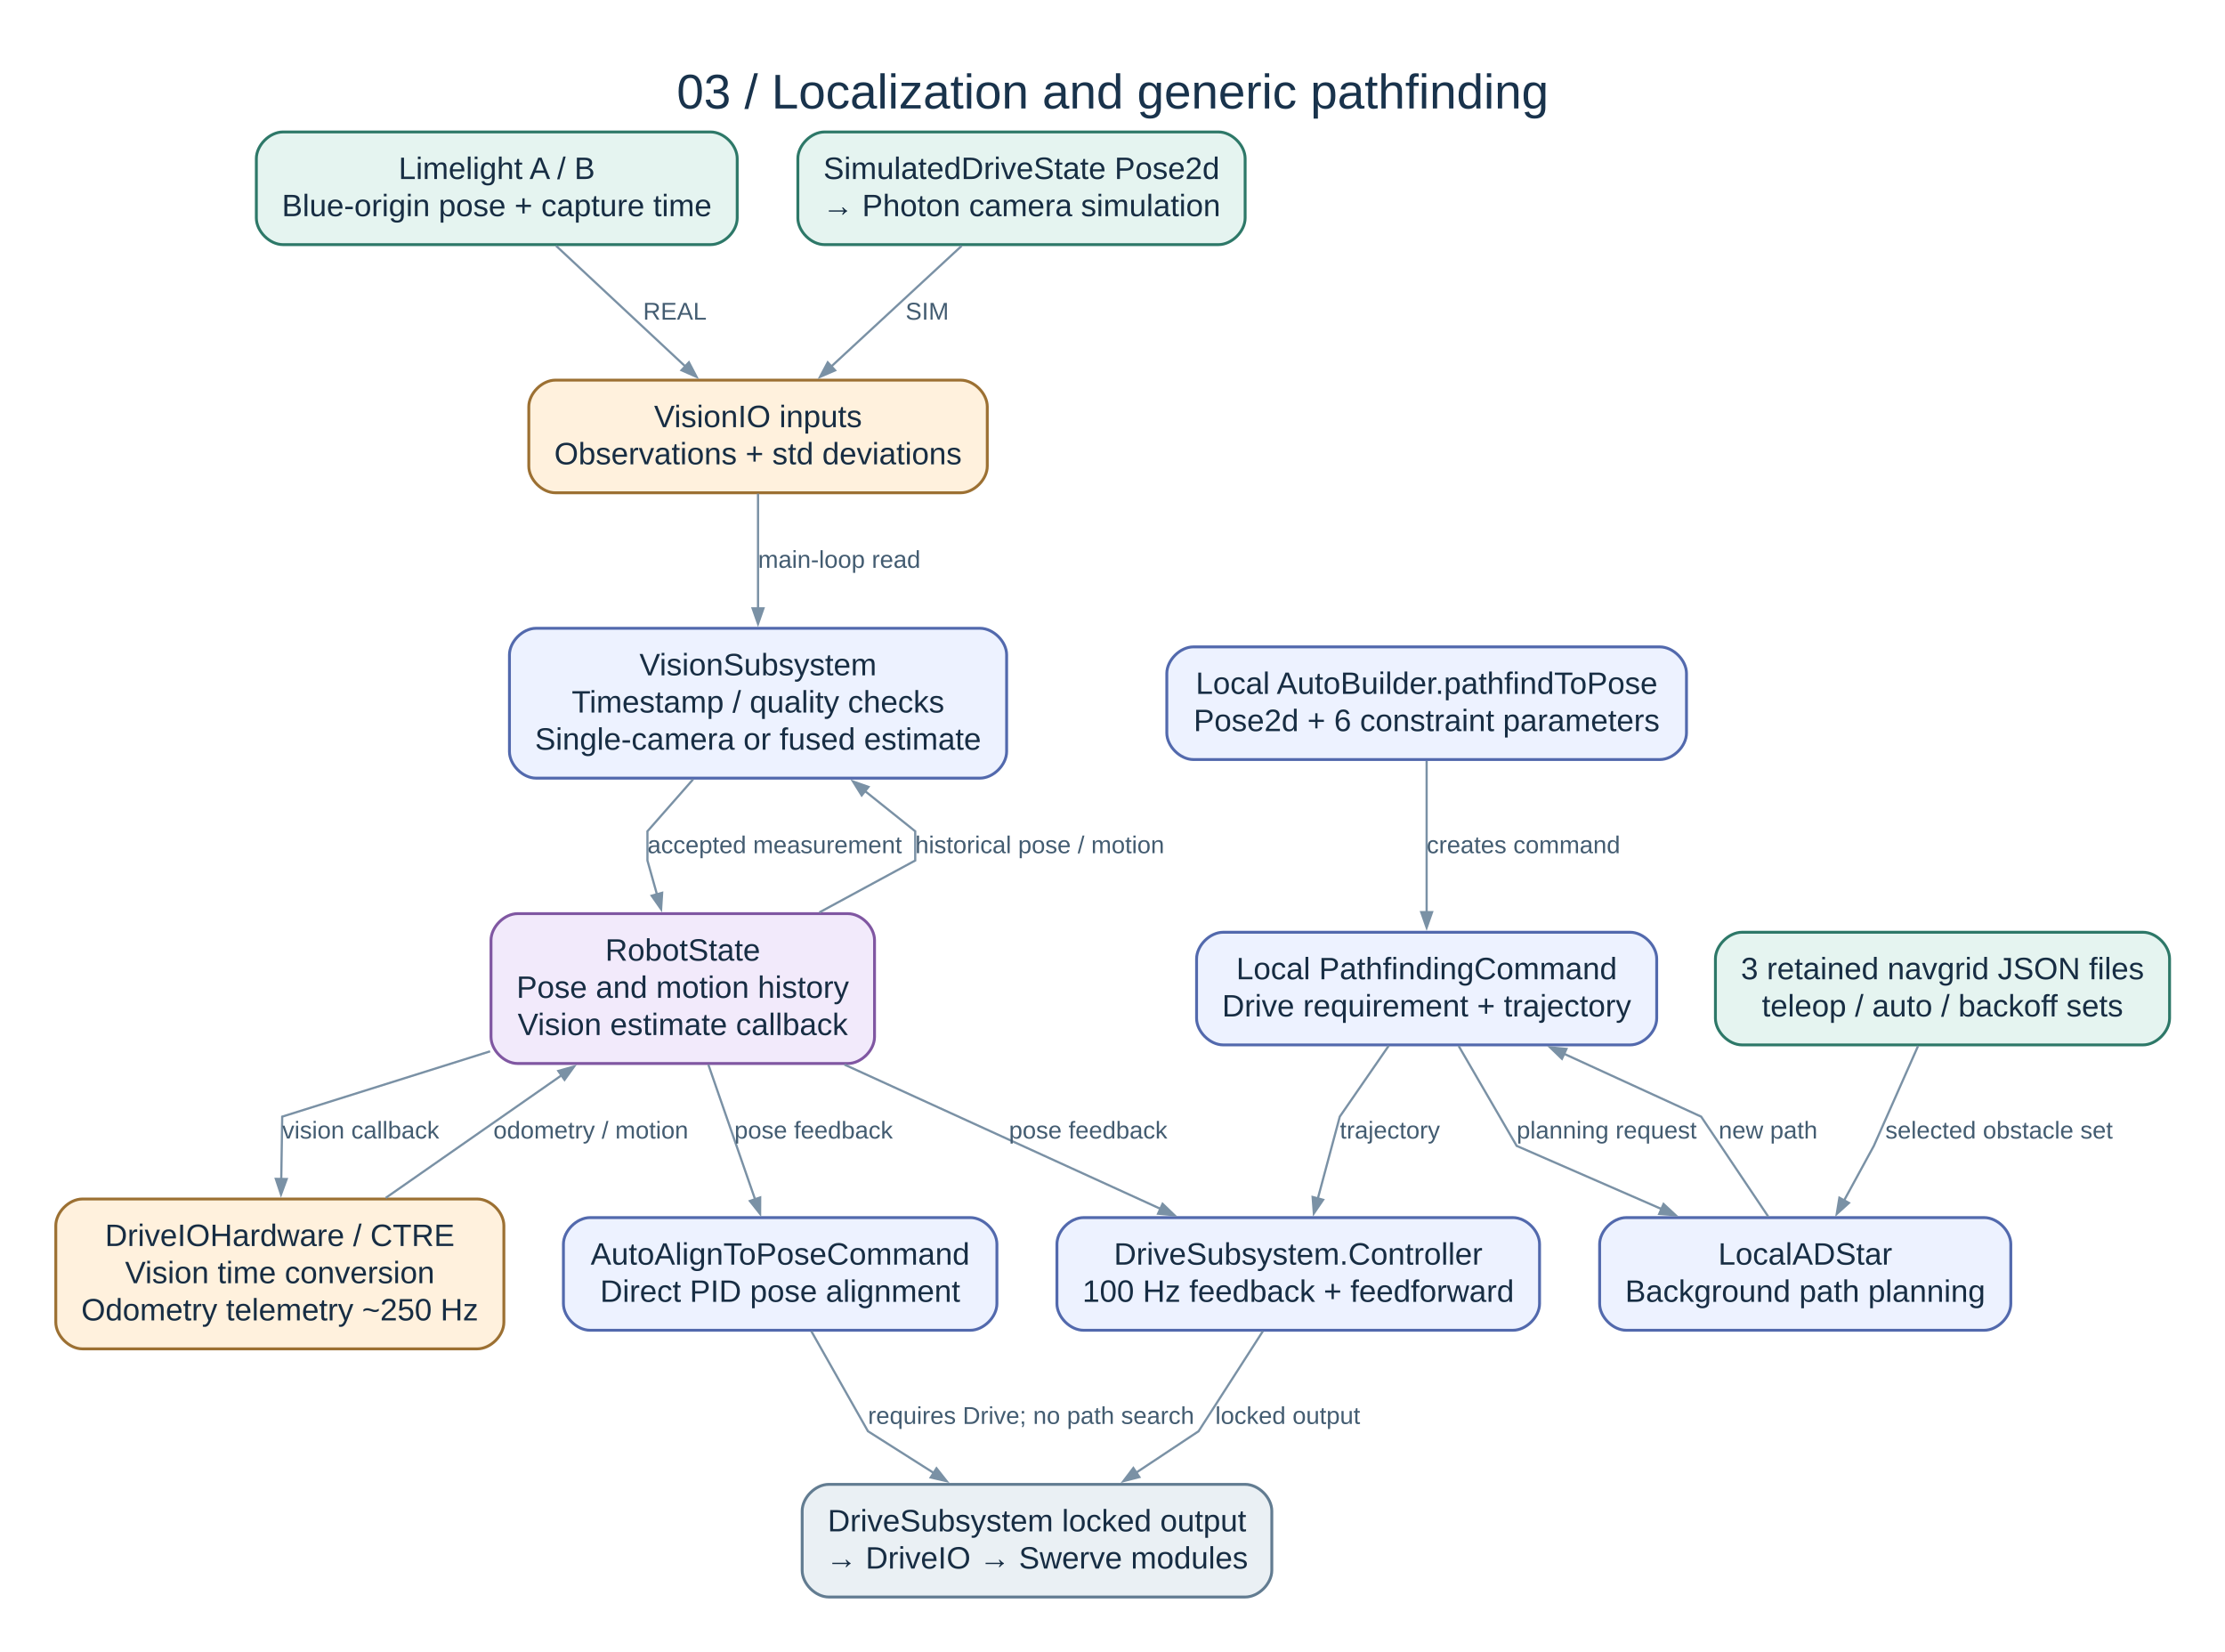
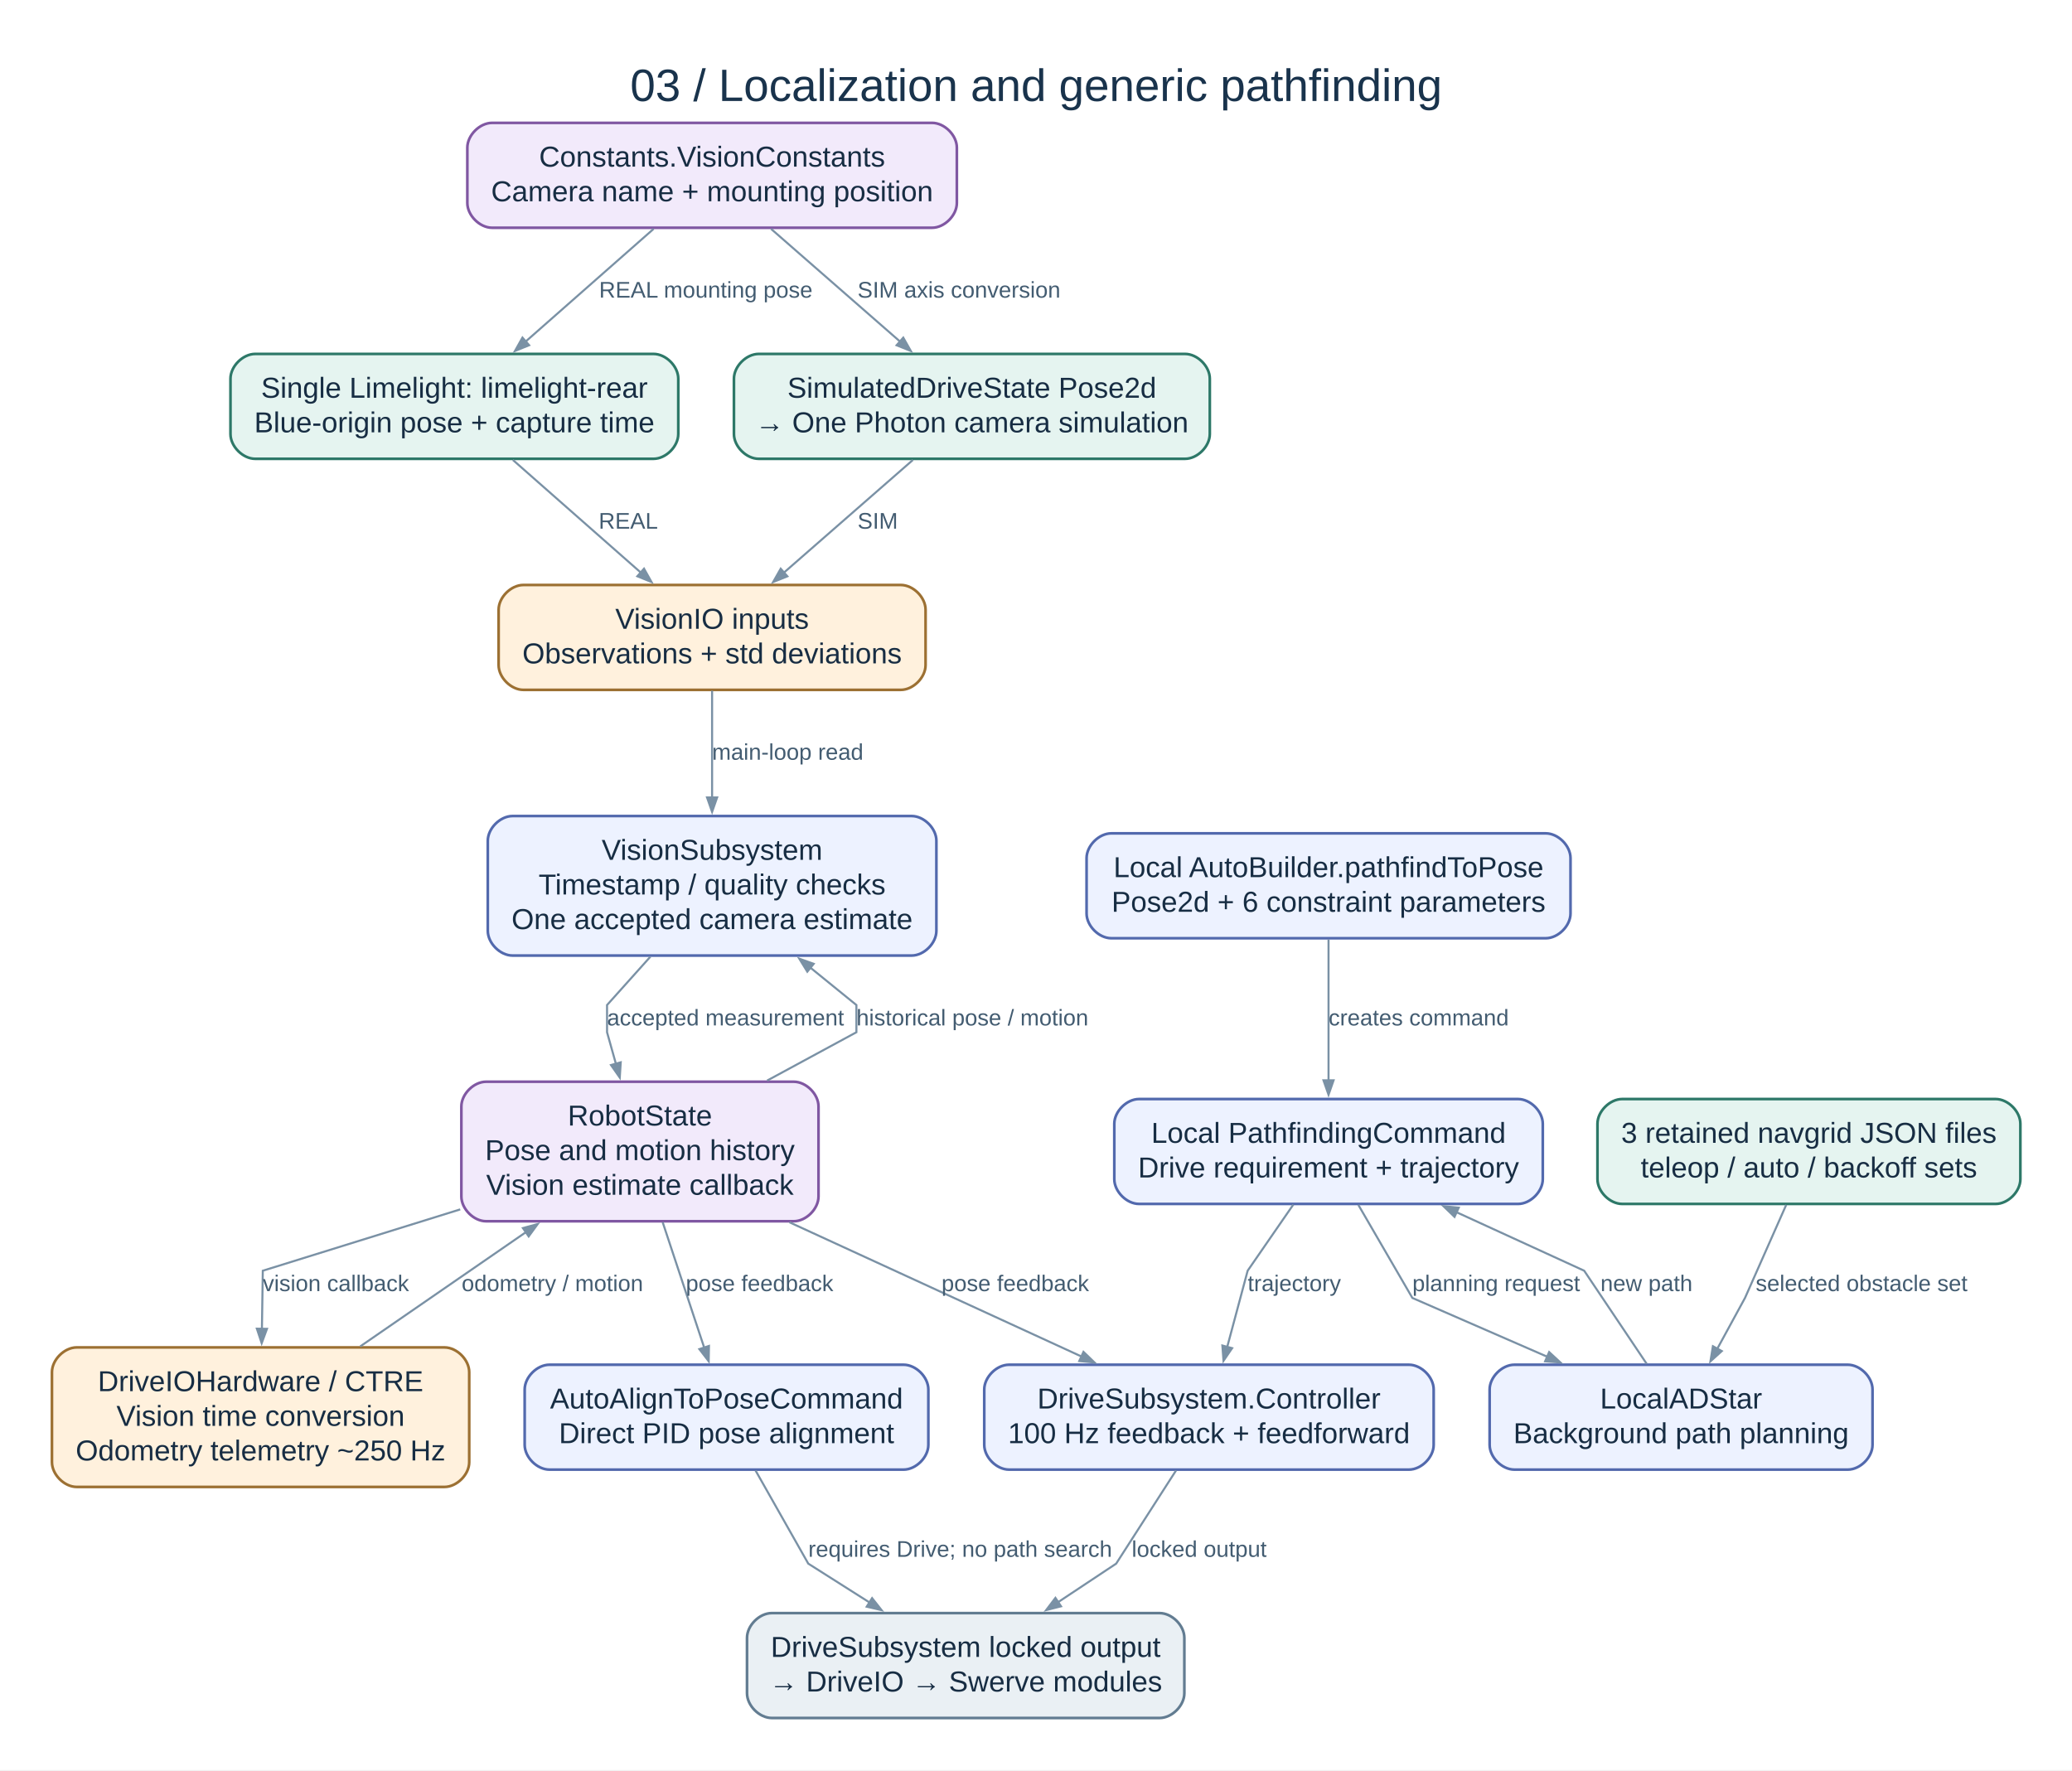
- <svg xmlns="http://www.w3.org/2000/svg" width="1005pt" height="746pt" viewBox="0.00 0.00 1005.00 746.00">
-   <g id="graph0" class="graph" transform="scale(1 1) rotate(0) translate(25.2 721.28)">
-     <polygon fill="white" stroke="none" points="-25.2,25.2 -25.2,-721.28 979.96,-721.28 979.96,25.2 -25.2,25.2" />
-     <text xml:space="preserve" text-anchor="middle" x="477.38" y="-672.28" font-family="Arial" font-size="22.00" fill="#19334c">03 / Localization and generic pathfinding</text>
+ <svg xmlns="http://www.w3.org/2000/svg" width="1005pt" height="859pt" viewBox="0.00 0.00 1005.00 859.00">
+   <g id="graph0" class="graph" transform="scale(1 1) rotate(0) translate(25.2 833.36)">
+     <polygon fill="white" stroke="none" points="-25.2,25.2 -25.2,-833.36 979.96,-833.36 979.96,25.2 -25.2,25.2" />
+     <text xml:space="preserve" text-anchor="middle" x="477.38" y="-784.36" font-family="Arial" font-size="22.00" fill="#19334c">03 / Localization and generic pathfinding</text>
    <g id="node1" class="node">
-       <path fill="#e5f4f0" stroke="#2d7868" stroke-width="1.3" d="M295.79,-661.68C295.79,-661.68 102.59,-661.68 102.59,-661.68 96.59,-661.68 90.59,-655.68 90.59,-649.68 90.59,-649.68 90.59,-622.8 90.59,-622.8 90.59,-616.8 96.59,-610.8 102.59,-610.8 102.59,-610.8 295.79,-610.8 295.79,-610.8 301.79,-610.8 307.79,-616.8 307.79,-622.8 307.79,-622.8 307.79,-649.68 307.79,-649.68 307.79,-655.68 301.79,-661.68 295.79,-661.68" />
-       <text xml:space="preserve" text-anchor="middle" x="199.19" y="-640.44" font-family="Arial" font-size="14.00" fill="#172d43">Limelight A / B</text>
-       <text xml:space="preserve" text-anchor="middle" x="199.19" y="-623.64" font-family="Arial" font-size="14.00" fill="#172d43">Blue-origin pose + capture time</text>
+       <path fill="#f2eafb" stroke="#8057a2" stroke-width="1.3" d="M426.91,-773.76C426.91,-773.76 213.48,-773.76 213.48,-773.76 207.48,-773.76 201.48,-767.76 201.48,-761.76 201.48,-761.76 201.48,-734.88 201.48,-734.88 201.48,-728.88 207.48,-722.88 213.48,-722.88 213.48,-722.88 426.91,-722.88 426.91,-722.88 432.91,-722.88 438.91,-728.88 438.91,-734.88 438.91,-734.88 438.91,-761.76 438.91,-761.76 438.91,-767.76 432.91,-773.76 426.91,-773.76" />
+       <text xml:space="preserve" text-anchor="middle" x="320.19" y="-752.52" font-family="Arial" font-size="14.00" fill="#172d43">Constants.VisionConstants</text>
+       <text xml:space="preserve" text-anchor="middle" x="320.19" y="-735.72" font-family="Arial" font-size="14.00" fill="#172d43">Camera name + mounting position</text>
+     </g>
+     <g id="node2" class="node">
+       <path fill="#e5f4f0" stroke="#2d7868" stroke-width="1.3" d="M291.79,-661.68C291.79,-661.68 98.59,-661.68 98.59,-661.68 92.59,-661.68 86.59,-655.68 86.59,-649.68 86.59,-649.68 86.59,-622.8 86.59,-622.8 86.59,-616.8 92.59,-610.8 98.59,-610.8 98.59,-610.8 291.79,-610.8 291.79,-610.8 297.79,-610.8 303.79,-616.8 303.79,-622.8 303.79,-622.8 303.79,-649.68 303.79,-649.68 303.79,-655.68 297.79,-661.68 291.79,-661.68" />
+       <text xml:space="preserve" text-anchor="middle" x="195.19" y="-640.44" font-family="Arial" font-size="14.00" fill="#172d43">Single Limelight: limelight-rear</text>
+       <text xml:space="preserve" text-anchor="middle" x="195.19" y="-623.64" font-family="Arial" font-size="14.00" fill="#172d43">Blue-origin pose + capture time</text>
+     </g>
+     <g id="edge1" class="edge">
+       <path fill="none" stroke="#7a91a5" d="M291.83,-722.34C273.37,-706.09 249.18,-684.78 229.62,-667.56" />
+       <polygon fill="#7a91a5" stroke="#7a91a5" points="231.45,-665.91 224.58,-663.12 228.22,-669.59 231.45,-665.91" />
+       <text xml:space="preserve" text-anchor="middle" x="317.15" y="-688.98" font-family="Arial" font-size="11.00" fill="#435c71">REAL mounting pose</text>
    </g>
    <g id="node3" class="node">
-       <path fill="#fff1dd" stroke="#9c7032" stroke-width="1.3" d="M408.74,-549.6C408.74,-549.6 225.65,-549.6 225.65,-549.6 219.65,-549.6 213.65,-543.6 213.65,-537.6 213.65,-537.6 213.65,-510.72 213.65,-510.72 213.65,-504.72 219.65,-498.72 225.65,-498.72 225.65,-498.72 408.74,-498.72 408.74,-498.72 414.74,-498.72 420.74,-504.72 420.74,-510.72 420.74,-510.72 420.74,-537.6 420.74,-537.6 420.74,-543.6 414.74,-549.6 408.74,-549.6" />
-       <text xml:space="preserve" text-anchor="middle" x="317.19" y="-528.36" font-family="Arial" font-size="14.00" fill="#172d43">VisionIO inputs</text>
-       <text xml:space="preserve" text-anchor="middle" x="317.19" y="-511.56" font-family="Arial" font-size="14.00" fill="#172d43">Observations + std deviations</text>
-     </g>
-     <g id="edge1" class="edge">
-       <path fill="none" stroke="#7a91a5" d="M225.97,-610.26C243.32,-594.08 266.03,-572.89 284.45,-555.7" />
-       <polygon fill="#7a91a5" stroke="#7a91a5" points="285.97,-557.64 289.42,-551.07 282.63,-554.06 285.97,-557.64" />
-       <text xml:space="preserve" text-anchor="middle" x="279.63" y="-576.9" font-family="Arial" font-size="11.00" fill="#435c71">REAL</text>
-     </g>
-     <g id="node2" class="node">
-       <path fill="#e5f4f0" stroke="#2d7868" stroke-width="1.3" d="M525.21,-661.68C525.21,-661.68 347.18,-661.68 347.18,-661.68 341.18,-661.68 335.18,-655.68 335.18,-649.68 335.18,-649.68 335.18,-622.8 335.18,-622.8 335.18,-616.8 341.18,-610.8 347.18,-610.8 347.18,-610.8 525.21,-610.8 525.21,-610.8 531.21,-610.8 537.21,-616.8 537.21,-622.8 537.21,-622.8 537.21,-649.68 537.21,-649.68 537.21,-655.68 531.21,-661.68 525.21,-661.68" />
-       <text xml:space="preserve" text-anchor="middle" x="436.19" y="-640.44" font-family="Arial" font-size="14.00" fill="#172d43">SimulatedDriveState Pose2d</text>
-       <text xml:space="preserve" text-anchor="middle" x="436.19" y="-623.64" font-family="Arial" font-size="14.00" fill="#172d43">→ Photon camera simulation</text>
+       <path fill="#e5f4f0" stroke="#2d7868" stroke-width="1.3" d="M549.6,-661.68C549.6,-661.68 342.79,-661.68 342.79,-661.68 336.79,-661.68 330.79,-655.68 330.79,-649.68 330.79,-649.68 330.79,-622.8 330.79,-622.8 330.79,-616.8 336.79,-610.8 342.79,-610.8 342.79,-610.8 549.6,-610.8 549.6,-610.8 555.6,-610.8 561.6,-616.8 561.6,-622.8 561.6,-622.8 561.6,-649.68 561.6,-649.68 561.6,-655.68 555.6,-661.68 549.6,-661.68" />
+       <text xml:space="preserve" text-anchor="middle" x="446.19" y="-640.44" font-family="Arial" font-size="14.00" fill="#172d43">SimulatedDriveState Pose2d</text>
+       <text xml:space="preserve" text-anchor="middle" x="446.19" y="-623.64" font-family="Arial" font-size="14.00" fill="#172d43">→ One Photon camera simulation</text>
    </g>
    <g id="edge2" class="edge">
-       <path fill="none" stroke="#7a91a5" d="M409.19,-610.26C391.69,-594.08 368.79,-572.89 350.21,-555.7" />
-       <polygon fill="#7a91a5" stroke="#7a91a5" points="352,-554.02 345.2,-551.07 348.68,-557.62 352,-554.02" />
-       <text xml:space="preserve" text-anchor="middle" x="393.6" y="-576.9" font-family="Arial" font-size="11.00" fill="#435c71">SIM</text>
+       <path fill="none" stroke="#7a91a5" d="M348.79,-722.34C367.39,-706.09 391.78,-684.78 411.49,-667.56" />
+       <polygon fill="#7a91a5" stroke="#7a91a5" points="412.92,-669.57 416.58,-663.12 409.69,-665.88 412.92,-669.57" />
+       <text xml:space="preserve" text-anchor="middle" x="439.95" y="-688.98" font-family="Arial" font-size="11.00" fill="#435c71">SIM axis conversion</text>
    </g>
    <g id="node4" class="node">
-       <path fill="#edf2ff" stroke="#5269ad" stroke-width="1.3" d="M417.48,-437.52C417.48,-437.52 216.91,-437.52 216.91,-437.52 210.91,-437.52 204.91,-431.52 204.91,-425.52 204.91,-425.52 204.91,-381.84 204.91,-381.84 204.91,-375.84 210.91,-369.84 216.91,-369.84 216.91,-369.84 417.48,-369.84 417.48,-369.84 423.48,-369.84 429.48,-375.84 429.48,-381.84 429.48,-381.84 429.48,-425.52 429.48,-425.52 429.48,-431.52 423.48,-437.52 417.48,-437.52" />
-       <text xml:space="preserve" text-anchor="middle" x="317.19" y="-416.28" font-family="Arial" font-size="14.00" fill="#172d43">VisionSubsystem</text>
-       <text xml:space="preserve" text-anchor="middle" x="317.19" y="-399.48" font-family="Arial" font-size="14.00" fill="#172d43">Timestamp / quality checks</text>
-       <text xml:space="preserve" text-anchor="middle" x="317.19" y="-382.68" font-family="Arial" font-size="14.00" fill="#172d43">Single-camera or fused estimate</text>
+       <path fill="#fff1dd" stroke="#9c7032" stroke-width="1.3" d="M411.74,-549.6C411.74,-549.6 228.65,-549.6 228.65,-549.6 222.65,-549.6 216.65,-543.6 216.65,-537.6 216.65,-537.6 216.65,-510.72 216.65,-510.72 216.65,-504.72 222.65,-498.72 228.65,-498.72 228.65,-498.72 411.74,-498.72 411.74,-498.72 417.74,-498.72 423.74,-504.72 423.74,-510.72 423.74,-510.72 423.74,-537.6 423.74,-537.6 423.74,-543.6 417.74,-549.6 411.74,-549.6" />
+       <text xml:space="preserve" text-anchor="middle" x="320.19" y="-528.36" font-family="Arial" font-size="14.00" fill="#172d43">VisionIO inputs</text>
+       <text xml:space="preserve" text-anchor="middle" x="320.19" y="-511.56" font-family="Arial" font-size="14.00" fill="#172d43">Observations + std deviations</text>
    </g>
    <g id="edge3" class="edge">
-       <path fill="none" stroke="#7a91a5" d="M317.19,-498.32C317.19,-483.28 317.19,-463.7 317.19,-446.34" />
-       <polygon fill="#7a91a5" stroke="#7a91a5" points="319.64,-446.54 317.19,-439.54 314.74,-446.54 319.64,-446.54" />
-       <text xml:space="preserve" text-anchor="middle" x="353.88" y="-464.82" font-family="Arial" font-size="11.00" fill="#435c71">main-loop read</text>
+       <path fill="none" stroke="#7a91a5" d="M223.56,-610.26C242.02,-594.01 266.21,-572.7 285.77,-555.48" />
+       <polygon fill="#7a91a5" stroke="#7a91a5" points="287.17,-557.51 290.81,-551.04 283.93,-553.83 287.17,-557.51" />
+       <text xml:space="preserve" text-anchor="middle" x="279.55" y="-576.9" font-family="Arial" font-size="11.00" fill="#435c71">REAL</text>
+     </g>
+     <g id="edge4" class="edge">
+       <path fill="none" stroke="#7a91a5" d="M417.6,-610.26C399,-594.01 374.61,-572.7 354.9,-555.48" />
+       <polygon fill="#7a91a5" stroke="#7a91a5" points="356.7,-553.8 349.81,-551.04 353.47,-557.49 356.7,-553.8" />
+       <text xml:space="preserve" text-anchor="middle" x="400.52" y="-576.9" font-family="Arial" font-size="11.00" fill="#435c71">SIM</text>
    </g>
    <g id="node5" class="node">
-       <path fill="#f2eafb" stroke="#8057a2" stroke-width="1.3" d="M357.81,-308.64C357.81,-308.64 208.58,-308.64 208.58,-308.64 202.58,-308.64 196.58,-302.64 196.58,-296.64 196.58,-296.64 196.58,-252.96 196.58,-252.96 196.58,-246.96 202.58,-240.96 208.58,-240.96 208.58,-240.96 357.81,-240.96 357.81,-240.96 363.81,-240.96 369.81,-246.96 369.81,-252.96 369.81,-252.96 369.81,-296.64 369.81,-296.64 369.81,-302.64 363.81,-308.64 357.81,-308.64" />
-       <text xml:space="preserve" text-anchor="middle" x="283.19" y="-287.4" font-family="Arial" font-size="14.00" fill="#172d43">RobotState</text>
-       <text xml:space="preserve" text-anchor="middle" x="283.19" y="-270.6" font-family="Arial" font-size="14.00" fill="#172d43">Pose and motion history</text>
-       <text xml:space="preserve" text-anchor="middle" x="283.19" y="-253.8" font-family="Arial" font-size="14.00" fill="#172d43">Vision estimate callback</text>
+       <path fill="#edf2ff" stroke="#5269ad" stroke-width="1.3" d="M416.99,-437.52C416.99,-437.52 223.4,-437.52 223.4,-437.52 217.4,-437.52 211.4,-431.52 211.4,-425.52 211.4,-425.52 211.4,-381.84 211.4,-381.84 211.4,-375.84 217.4,-369.84 223.4,-369.84 223.4,-369.84 416.99,-369.84 416.99,-369.84 422.99,-369.84 428.99,-375.84 428.99,-381.84 428.99,-381.84 428.99,-425.52 428.99,-425.52 428.99,-431.52 422.99,-437.52 416.99,-437.52" />
+       <text xml:space="preserve" text-anchor="middle" x="320.19" y="-416.28" font-family="Arial" font-size="14.00" fill="#172d43">VisionSubsystem</text>
+       <text xml:space="preserve" text-anchor="middle" x="320.19" y="-399.48" font-family="Arial" font-size="14.00" fill="#172d43">Timestamp / quality checks</text>
+       <text xml:space="preserve" text-anchor="middle" x="320.19" y="-382.68" font-family="Arial" font-size="14.00" fill="#172d43">One accepted camera estimate</text>
    </g>
    <g id="edge5" class="edge">
-       <path fill="none" stroke="#7a91a5" d="M287.85,-369.29C276.97,-356.91 267.24,-345.84 267.24,-345.84 267.24,-345.84 267.24,-332.64 267.24,-332.64 267.24,-332.64 269.1,-326.02 271.55,-317.29" />
-       <polygon fill="#7a91a5" stroke="#7a91a5" points="273.88,-318.05 273.41,-310.65 269.16,-316.73 273.88,-318.05" />
-       <text xml:space="preserve" text-anchor="middle" x="324.72" y="-335.94" font-family="Arial" font-size="11.00" fill="#435c71">accepted measurement</text>
-     </g>
-     <g id="edge4" class="edge">
-       <path fill="none" stroke="#7a91a5" d="M344.88,-309.19C367.74,-321.57 388.19,-332.64 388.19,-332.64 388.19,-332.64 388.19,-345.84 388.19,-345.84 388.19,-345.84 377.98,-354.02 365.3,-364.17" />
-       <polygon fill="#7a91a5" stroke="#7a91a5" points="364.02,-362.05 360.09,-368.34 367.08,-365.88 364.02,-362.05" />
-       <text xml:space="preserve" text-anchor="middle" x="444.44" y="-335.94" font-family="Arial" font-size="11.00" fill="#435c71">historical pose / motion</text>
+       <path fill="none" stroke="#7a91a5" d="M320.19,-498.32C320.19,-483.28 320.19,-463.7 320.19,-446.34" />
+       <polygon fill="#7a91a5" stroke="#7a91a5" points="322.64,-446.54 320.19,-439.54 317.74,-446.54 322.64,-446.54" />
+       <text xml:space="preserve" text-anchor="middle" x="356.88" y="-464.82" font-family="Arial" font-size="11.00" fill="#435c71">main-loop read</text>
    </g>
    <g id="node6" class="node">
+       <path fill="#f2eafb" stroke="#8057a2" stroke-width="1.3" d="M359.81,-308.64C359.81,-308.64 210.58,-308.64 210.58,-308.64 204.58,-308.64 198.58,-302.64 198.58,-296.64 198.58,-296.64 198.58,-252.96 198.58,-252.96 198.58,-246.96 204.58,-240.96 210.58,-240.96 210.58,-240.96 359.81,-240.96 359.81,-240.96 365.81,-240.96 371.81,-246.96 371.81,-252.96 371.81,-252.96 371.81,-296.64 371.81,-296.64 371.81,-302.64 365.81,-308.64 359.81,-308.64" />
+       <text xml:space="preserve" text-anchor="middle" x="285.19" y="-287.4" font-family="Arial" font-size="14.00" fill="#172d43">RobotState</text>
+       <text xml:space="preserve" text-anchor="middle" x="285.19" y="-270.6" font-family="Arial" font-size="14.00" fill="#172d43">Pose and motion history</text>
+       <text xml:space="preserve" text-anchor="middle" x="285.19" y="-253.8" font-family="Arial" font-size="14.00" fill="#172d43">Vision estimate callback</text>
+     </g>
+     <g id="edge7" class="edge">
+       <path fill="none" stroke="#7a91a5" d="M290.26,-369.29C279.17,-356.91 269.24,-345.84 269.24,-345.84 269.24,-345.84 269.24,-332.64 269.24,-332.64 269.24,-332.64 271.1,-326.02 273.55,-317.29" />
+       <polygon fill="#7a91a5" stroke="#7a91a5" points="275.88,-318.05 275.41,-310.65 271.16,-316.73 275.88,-318.05" />
+       <text xml:space="preserve" text-anchor="middle" x="326.72" y="-335.94" font-family="Arial" font-size="11.00" fill="#435c71">accepted measurement</text>
+     </g>
+     <g id="edge6" class="edge">
+       <path fill="none" stroke="#7a91a5" d="M346.88,-309.19C369.74,-321.57 390.19,-332.64 390.19,-332.64 390.19,-332.64 390.19,-345.84 390.19,-345.84 390.19,-345.84 380.12,-354.02 367.62,-364.17" />
+       <polygon fill="#7a91a5" stroke="#7a91a5" points="366.38,-362.02 362.49,-368.33 369.47,-365.82 366.38,-362.02" />
+       <text xml:space="preserve" text-anchor="middle" x="446.44" y="-335.94" font-family="Arial" font-size="11.00" fill="#435c71">historical pose / motion</text>
+     </g>
+     <g id="node7" class="node">
      <path fill="#fff1dd" stroke="#9c7032" stroke-width="1.3" d="M190.39,-179.76C190.39,-179.76 12,-179.76 12,-179.76 6,-179.76 0,-173.76 0,-167.76 0,-167.76 0,-124.08 0,-124.08 0,-118.08 6,-112.08 12,-112.08 12,-112.08 190.39,-112.08 190.39,-112.08 196.39,-112.08 202.39,-118.08 202.39,-124.08 202.39,-124.08 202.39,-167.76 202.39,-167.76 202.39,-173.76 196.39,-179.76 190.39,-179.76" />
      <text xml:space="preserve" text-anchor="middle" x="101.19" y="-158.52" font-family="Arial" font-size="14.00" fill="#172d43">DriveIOHardware / CTRE</text>
      <text xml:space="preserve" text-anchor="middle" x="101.19" y="-141.72" font-family="Arial" font-size="14.00" fill="#172d43">Vision time conversion</text>
      <text xml:space="preserve" text-anchor="middle" x="101.19" y="-124.92" font-family="Arial" font-size="14.00" fill="#172d43">Odometry telemetry ~250 Hz</text>
    </g>
-     <g id="edge6" class="edge">
-       <path fill="none" stroke="#7a91a5" d="M196.18,-246.46C149.83,-231.9 102.27,-216.96 102.27,-216.96 102.27,-216.96 102.07,-203.7 101.84,-188.72" />
+     <g id="edge8" class="edge">
+       <path fill="none" stroke="#7a91a5" d="M198.02,-246.71C150.91,-232.07 102.27,-216.96 102.27,-216.96 102.27,-216.96 102.07,-203.7 101.84,-188.72" />
      <polygon fill="#7a91a5" stroke="#7a91a5" points="104.29,-188.77 101.73,-181.81 99.39,-188.85 104.29,-188.77" />
      <text xml:space="preserve" text-anchor="middle" x="137.73" y="-207.06" font-family="Arial" font-size="11.00" fill="#435c71">vision callback</text>
    </g>
-     <g id="node11" class="node">
+     <g id="node12" class="node">
      <path fill="#edf2ff" stroke="#5269ad" stroke-width="1.3" d="M658.19,-171.36C658.19,-171.36 464.2,-171.36 464.2,-171.36 458.2,-171.36 452.2,-165.36 452.2,-159.36 452.2,-159.36 452.2,-132.48 452.2,-132.48 452.2,-126.48 458.2,-120.48 464.2,-120.48 464.2,-120.48 658.19,-120.48 658.19,-120.48 664.19,-120.48 670.19,-126.48 670.19,-132.48 670.19,-132.48 670.19,-159.36 670.19,-159.36 670.19,-165.36 664.19,-171.36 658.19,-171.36" />
      <text xml:space="preserve" text-anchor="middle" x="561.19" y="-150.12" font-family="Arial" font-size="14.00" fill="#172d43">DriveSubsystem.Controller</text>
      <text xml:space="preserve" text-anchor="middle" x="561.19" y="-133.32" font-family="Arial" font-size="14.00" fill="#172d43">100 Hz feedback + feedforward</text>
    </g>
-     <g id="edge13" class="edge">
-       <path fill="none" stroke="#7a91a5" d="M356.24,-240.46C400.61,-220.21 456.66,-194.63 498.92,-175.34" />
-       <polygon fill="#7a91a5" stroke="#7a91a5" points="499.92,-177.58 505.27,-172.44 497.89,-173.12 499.92,-177.58" />
-       <text xml:space="preserve" text-anchor="middle" x="466.31" y="-207.06" font-family="Arial" font-size="11.00" fill="#435c71">pose feedback</text>
+     <g id="edge15" class="edge">
+       <path fill="none" stroke="#7a91a5" d="M357.71,-240.46C401.76,-220.21 457.41,-194.63 499.37,-175.34" />
+       <polygon fill="#7a91a5" stroke="#7a91a5" points="500.33,-177.6 505.67,-172.45 498.28,-173.14 500.33,-177.6" />
+       <text xml:space="preserve" text-anchor="middle" x="467.25" y="-207.06" font-family="Arial" font-size="11.00" fill="#435c71">pose feedback</text>
    </g>
-     <g id="node12" class="node">
+     <g id="node13" class="node">
      <path fill="#edf2ff" stroke="#5269ad" stroke-width="1.3" d="M413.09,-171.36C413.09,-171.36 241.29,-171.36 241.29,-171.36 235.29,-171.36 229.29,-165.36 229.29,-159.36 229.29,-159.36 229.29,-132.48 229.29,-132.48 229.29,-126.48 235.29,-120.48 241.29,-120.48 241.29,-120.48 413.09,-120.48 413.09,-120.48 419.09,-120.48 425.09,-126.48 425.09,-132.48 425.09,-132.48 425.09,-159.36 425.09,-159.36 425.09,-165.36 419.09,-171.36 413.09,-171.36" />
      <text xml:space="preserve" text-anchor="middle" x="327.19" y="-150.12" font-family="Arial" font-size="14.00" fill="#172d43">AutoAlignToPoseCommand</text>
      <text xml:space="preserve" text-anchor="middle" x="327.19" y="-133.32" font-family="Arial" font-size="14.00" fill="#172d43">Direct PID pose alignment</text>
    </g>
-     <g id="edge15" class="edge">
-       <path fill="none" stroke="#7a91a5" d="M294.75,-240.46C301.28,-221.66 309.39,-198.26 315.87,-179.57" />
-       <polygon fill="#7a91a5" stroke="#7a91a5" points="318.16,-180.46 318.13,-173.04 313.53,-178.86 318.16,-180.46" />
-       <text xml:space="preserve" text-anchor="middle" x="342.29" y="-207.06" font-family="Arial" font-size="11.00" fill="#435c71">pose feedback</text>
+     <g id="edge17" class="edge">
+       <path fill="none" stroke="#7a91a5" d="M296.23,-240.46C302.45,-221.66 310.2,-198.26 316.39,-179.57" />
+       <polygon fill="#7a91a5" stroke="#7a91a5" points="318.67,-180.47 318.54,-173.05 314.02,-178.93 318.67,-180.47" />
+       <text xml:space="preserve" text-anchor="middle" x="343.23" y="-207.06" font-family="Arial" font-size="11.00" fill="#435c71">pose feedback</text>
    </g>
-     <g id="edge7" class="edge">
-       <path fill="none" stroke="#7a91a5" d="M149.01,-180.25C173.47,-197.31 203.35,-218.13 228.7,-235.81" />
-       <polygon fill="#7a91a5" stroke="#7a91a5" points="226.99,-237.6 234.13,-239.6 229.79,-233.59 226.99,-237.6" />
-       <text xml:space="preserve" text-anchor="middle" x="241.67" y="-207.06" font-family="Arial" font-size="11.00" fill="#435c71">odometry / motion</text>
+     <g id="edge9" class="edge">
+       <path fill="none" stroke="#7a91a5" d="M149.53,-180.25C174.26,-197.31 204.47,-218.13 230.1,-235.81" />
+       <polygon fill="#7a91a5" stroke="#7a91a5" points="228.45,-237.65 235.6,-239.6 231.23,-233.61 228.45,-237.65" />
+       <text xml:space="preserve" text-anchor="middle" x="242.73" y="-207.06" font-family="Arial" font-size="11.00" fill="#435c71">odometry / motion</text>
    </g>
-     <g id="node7" class="node">
+     <g id="node8" class="node">
      <path fill="#edf2ff" stroke="#5269ad" stroke-width="1.3" d="M724.56,-429.12C724.56,-429.12 513.83,-429.12 513.83,-429.12 507.83,-429.12 501.83,-423.12 501.83,-417.12 501.83,-417.12 501.83,-390.24 501.83,-390.24 501.83,-384.24 507.83,-378.24 513.83,-378.24 513.83,-378.24 724.56,-378.24 724.56,-378.24 730.56,-378.24 736.56,-384.24 736.56,-390.24 736.56,-390.24 736.56,-417.12 736.56,-417.12 736.56,-423.12 730.56,-429.12 724.56,-429.12" />
      <text xml:space="preserve" text-anchor="middle" x="619.19" y="-407.88" font-family="Arial" font-size="14.00" fill="#172d43">Local AutoBuilder.pathfindToPose</text>
      <text xml:space="preserve" text-anchor="middle" x="619.19" y="-391.08" font-family="Arial" font-size="14.00" fill="#172d43">Pose2d + 6 constraint parameters</text>
    </g>
-     <g id="node10" class="node">
+     <g id="node11" class="node">
      <path fill="#edf2ff" stroke="#5269ad" stroke-width="1.3" d="M711.11,-300.24C711.11,-300.24 527.28,-300.24 527.28,-300.24 521.28,-300.24 515.28,-294.24 515.28,-288.24 515.28,-288.24 515.28,-261.36 515.28,-261.36 515.28,-255.36 521.28,-249.36 527.28,-249.36 527.28,-249.36 711.11,-249.36 711.11,-249.36 717.11,-249.36 723.11,-255.36 723.11,-261.36 723.11,-261.36 723.11,-288.24 723.11,-288.24 723.11,-294.24 717.11,-300.24 711.11,-300.24" />
      <text xml:space="preserve" text-anchor="middle" x="619.19" y="-279" font-family="Arial" font-size="14.00" fill="#172d43">Local PathfindingCommand</text>
      <text xml:space="preserve" text-anchor="middle" x="619.19" y="-262.2" font-family="Arial" font-size="14.00" fill="#172d43">Drive requirement + trajectory</text>
    </g>
-     <g id="edge9" class="edge">
+     <g id="edge11" class="edge">
      <path fill="none" stroke="#7a91a5" d="M619.19,-377.61C619.19,-358.06 619.19,-330.72 619.19,-309.3" />
      <polygon fill="#7a91a5" stroke="#7a91a5" points="621.64,-309.33 619.19,-302.33 616.74,-309.33 621.64,-309.33" />
      <text xml:space="preserve" text-anchor="middle" x="662.91" y="-335.94" font-family="Arial" font-size="11.00" fill="#435c71">creates command</text>
    </g>
-     <g id="node8" class="node">
+     <g id="node9" class="node">
      <path fill="#e5f4f0" stroke="#2d7868" stroke-width="1.3" d="M942.76,-300.24C942.76,-300.24 761.63,-300.24 761.63,-300.24 755.63,-300.24 749.63,-294.24 749.63,-288.24 749.63,-288.24 749.63,-261.36 749.63,-261.36 749.63,-255.36 755.63,-249.36 761.63,-249.36 761.63,-249.36 942.76,-249.36 942.76,-249.36 948.76,-249.36 954.76,-255.36 954.76,-261.36 954.76,-261.36 954.76,-288.24 954.76,-288.24 954.76,-294.24 948.76,-300.24 942.76,-300.24" />
      <text xml:space="preserve" text-anchor="middle" x="852.19" y="-279" font-family="Arial" font-size="14.00" fill="#172d43">3 retained navgrid JSON files</text>
      <text xml:space="preserve" text-anchor="middle" x="852.19" y="-262.2" font-family="Arial" font-size="14.00" fill="#172d43">teleop / auto / backoff sets</text>
    </g>
-     <g id="node9" class="node">
+     <g id="node10" class="node">
      <path fill="#edf2ff" stroke="#5269ad" stroke-width="1.3" d="M871.05,-171.36C871.05,-171.36 709.33,-171.36 709.33,-171.36 703.33,-171.36 697.33,-165.36 697.33,-159.36 697.33,-159.36 697.33,-132.48 697.33,-132.48 697.33,-126.48 703.33,-120.48 709.33,-120.48 709.33,-120.48 871.05,-120.48 871.05,-120.48 877.05,-120.48 883.05,-126.48 883.05,-132.48 883.05,-132.48 883.05,-159.36 883.05,-159.36 883.05,-165.36 877.05,-171.36 871.05,-171.36" />
      <text xml:space="preserve" text-anchor="middle" x="790.19" y="-150.12" font-family="Arial" font-size="14.00" fill="#172d43">LocalADStar</text>
      <text xml:space="preserve" text-anchor="middle" x="790.19" y="-133.32" font-family="Arial" font-size="14.00" fill="#172d43">Background path planning</text>
    </g>
-     <g id="edge8" class="edge">
+     <g id="edge10" class="edge">
      <path fill="none" stroke="#7a91a5" d="M841.18,-248.91C832.27,-228.78 821.19,-203.76 821.19,-203.76 821.19,-203.76 814.69,-191.83 807.64,-178.9" />
      <polygon fill="#7a91a5" stroke="#7a91a5" points="809.93,-177.99 804.43,-173.01 805.63,-180.33 809.93,-177.99" />
      <text xml:space="preserve" text-anchor="middle" x="877.75" y="-207.06" font-family="Arial" font-size="11.00" fill="#435c71">selected obstacle set</text>
    </g>
-     <g id="edge11" class="edge">
+     <g id="edge13" class="edge">
      <path fill="none" stroke="#7a91a5" d="M773.49,-171.81C759.98,-191.94 743.19,-216.96 743.19,-216.96 743.19,-216.96 712.09,-231.22 681.03,-245.45" />
      <polygon fill="#7a91a5" stroke="#7a91a5" points="680.3,-243.09 674.96,-248.24 682.34,-247.55 680.3,-243.09" />
      <text xml:space="preserve" text-anchor="middle" x="773.4" y="-207.06" font-family="Arial" font-size="11.00" fill="#435c71">new path</text>
    </g>
-     <g id="edge10" class="edge">
+     <g id="edge12" class="edge">
      <path fill="none" stroke="#7a91a5" d="M633.64,-248.91C645.33,-228.78 659.85,-203.76 659.85,-203.76 659.85,-203.76 692.83,-189.38 725.61,-175.09" />
      <polygon fill="#7a91a5" stroke="#7a91a5" points="726.2,-177.5 731.64,-172.46 724.24,-173.01 726.2,-177.5" />
      <text xml:space="preserve" text-anchor="middle" x="700.52" y="-207.06" font-family="Arial" font-size="11.00" fill="#435c71">planning request</text>
    </g>
-     <g id="edge12" class="edge">
+     <g id="edge14" class="edge">
      <path fill="none" stroke="#7a91a5" d="M602.1,-249.03C591.53,-233.72 579.96,-216.96 579.96,-216.96 579.96,-216.96 574.92,-198.15 570.06,-180.02" />
      <polygon fill="#7a91a5" stroke="#7a91a5" points="572.43,-179.4 568.25,-173.27 567.7,-180.67 572.43,-179.4" />
      <text xml:space="preserve" text-anchor="middle" x="602.58" y="-207.06" font-family="Arial" font-size="11.00" fill="#435c71">trajectory</text>
    </g>
-     <g id="node13" class="node">
+     <g id="node14" class="node">
      <path fill="#eaf0f4" stroke="#627c91" stroke-width="1.3" d="M537.26,-50.88C537.26,-50.88 349.13,-50.88 349.13,-50.88 343.13,-50.88 337.13,-44.88 337.13,-38.88 337.13,-38.88 337.13,-12 337.13,-12 337.13,-6 343.13,0 349.13,0 349.13,0 537.26,0 537.26,0 543.26,0 549.26,-6 549.26,-12 549.26,-12 549.26,-38.88 549.26,-38.88 549.26,-44.88 543.26,-50.88 537.26,-50.88" />
      <text xml:space="preserve" text-anchor="middle" x="443.19" y="-29.64" font-family="Arial" font-size="14.00" fill="#172d43">DriveSubsystem locked output</text>
      <text xml:space="preserve" text-anchor="middle" x="443.19" y="-12.84" font-family="Arial" font-size="14.00" fill="#172d43">→ DriveIO → Swerve modules</text>
    </g>
-     <g id="edge14" class="edge">
+     <g id="edge16" class="edge">
      <path fill="none" stroke="#7a91a5" d="M545.2,-120.03C532.27,-99.9 516.19,-74.88 516.19,-74.88 516.19,-74.88 503.11,-66.19 488.01,-56.18" />
      <polygon fill="#7a91a5" stroke="#7a91a5" points="489.43,-54.18 482.24,-52.35 486.72,-58.26 489.43,-54.18" />
      <text xml:space="preserve" text-anchor="middle" x="556.46" y="-78.18" font-family="Arial" font-size="11.00" fill="#435c71">locked output</text>
    </g>
-     <g id="edge16" class="edge">
+     <g id="edge18" class="edge">
      <path fill="none" stroke="#7a91a5" d="M341.28,-120.03C352.68,-99.9 366.84,-74.88 366.84,-74.88 366.84,-74.88 380.78,-66.04 396.75,-55.91" />
      <polygon fill="#7a91a5" stroke="#7a91a5" points="397.8,-58.14 402.4,-52.32 395.18,-54 397.8,-58.14" />
      <text xml:space="preserve" text-anchor="middle" x="440.52" y="-78.18" font-family="Arial" font-size="11.00" fill="#435c71">requires Drive; no path search</text>
    </g>
  </g>
</svg>
